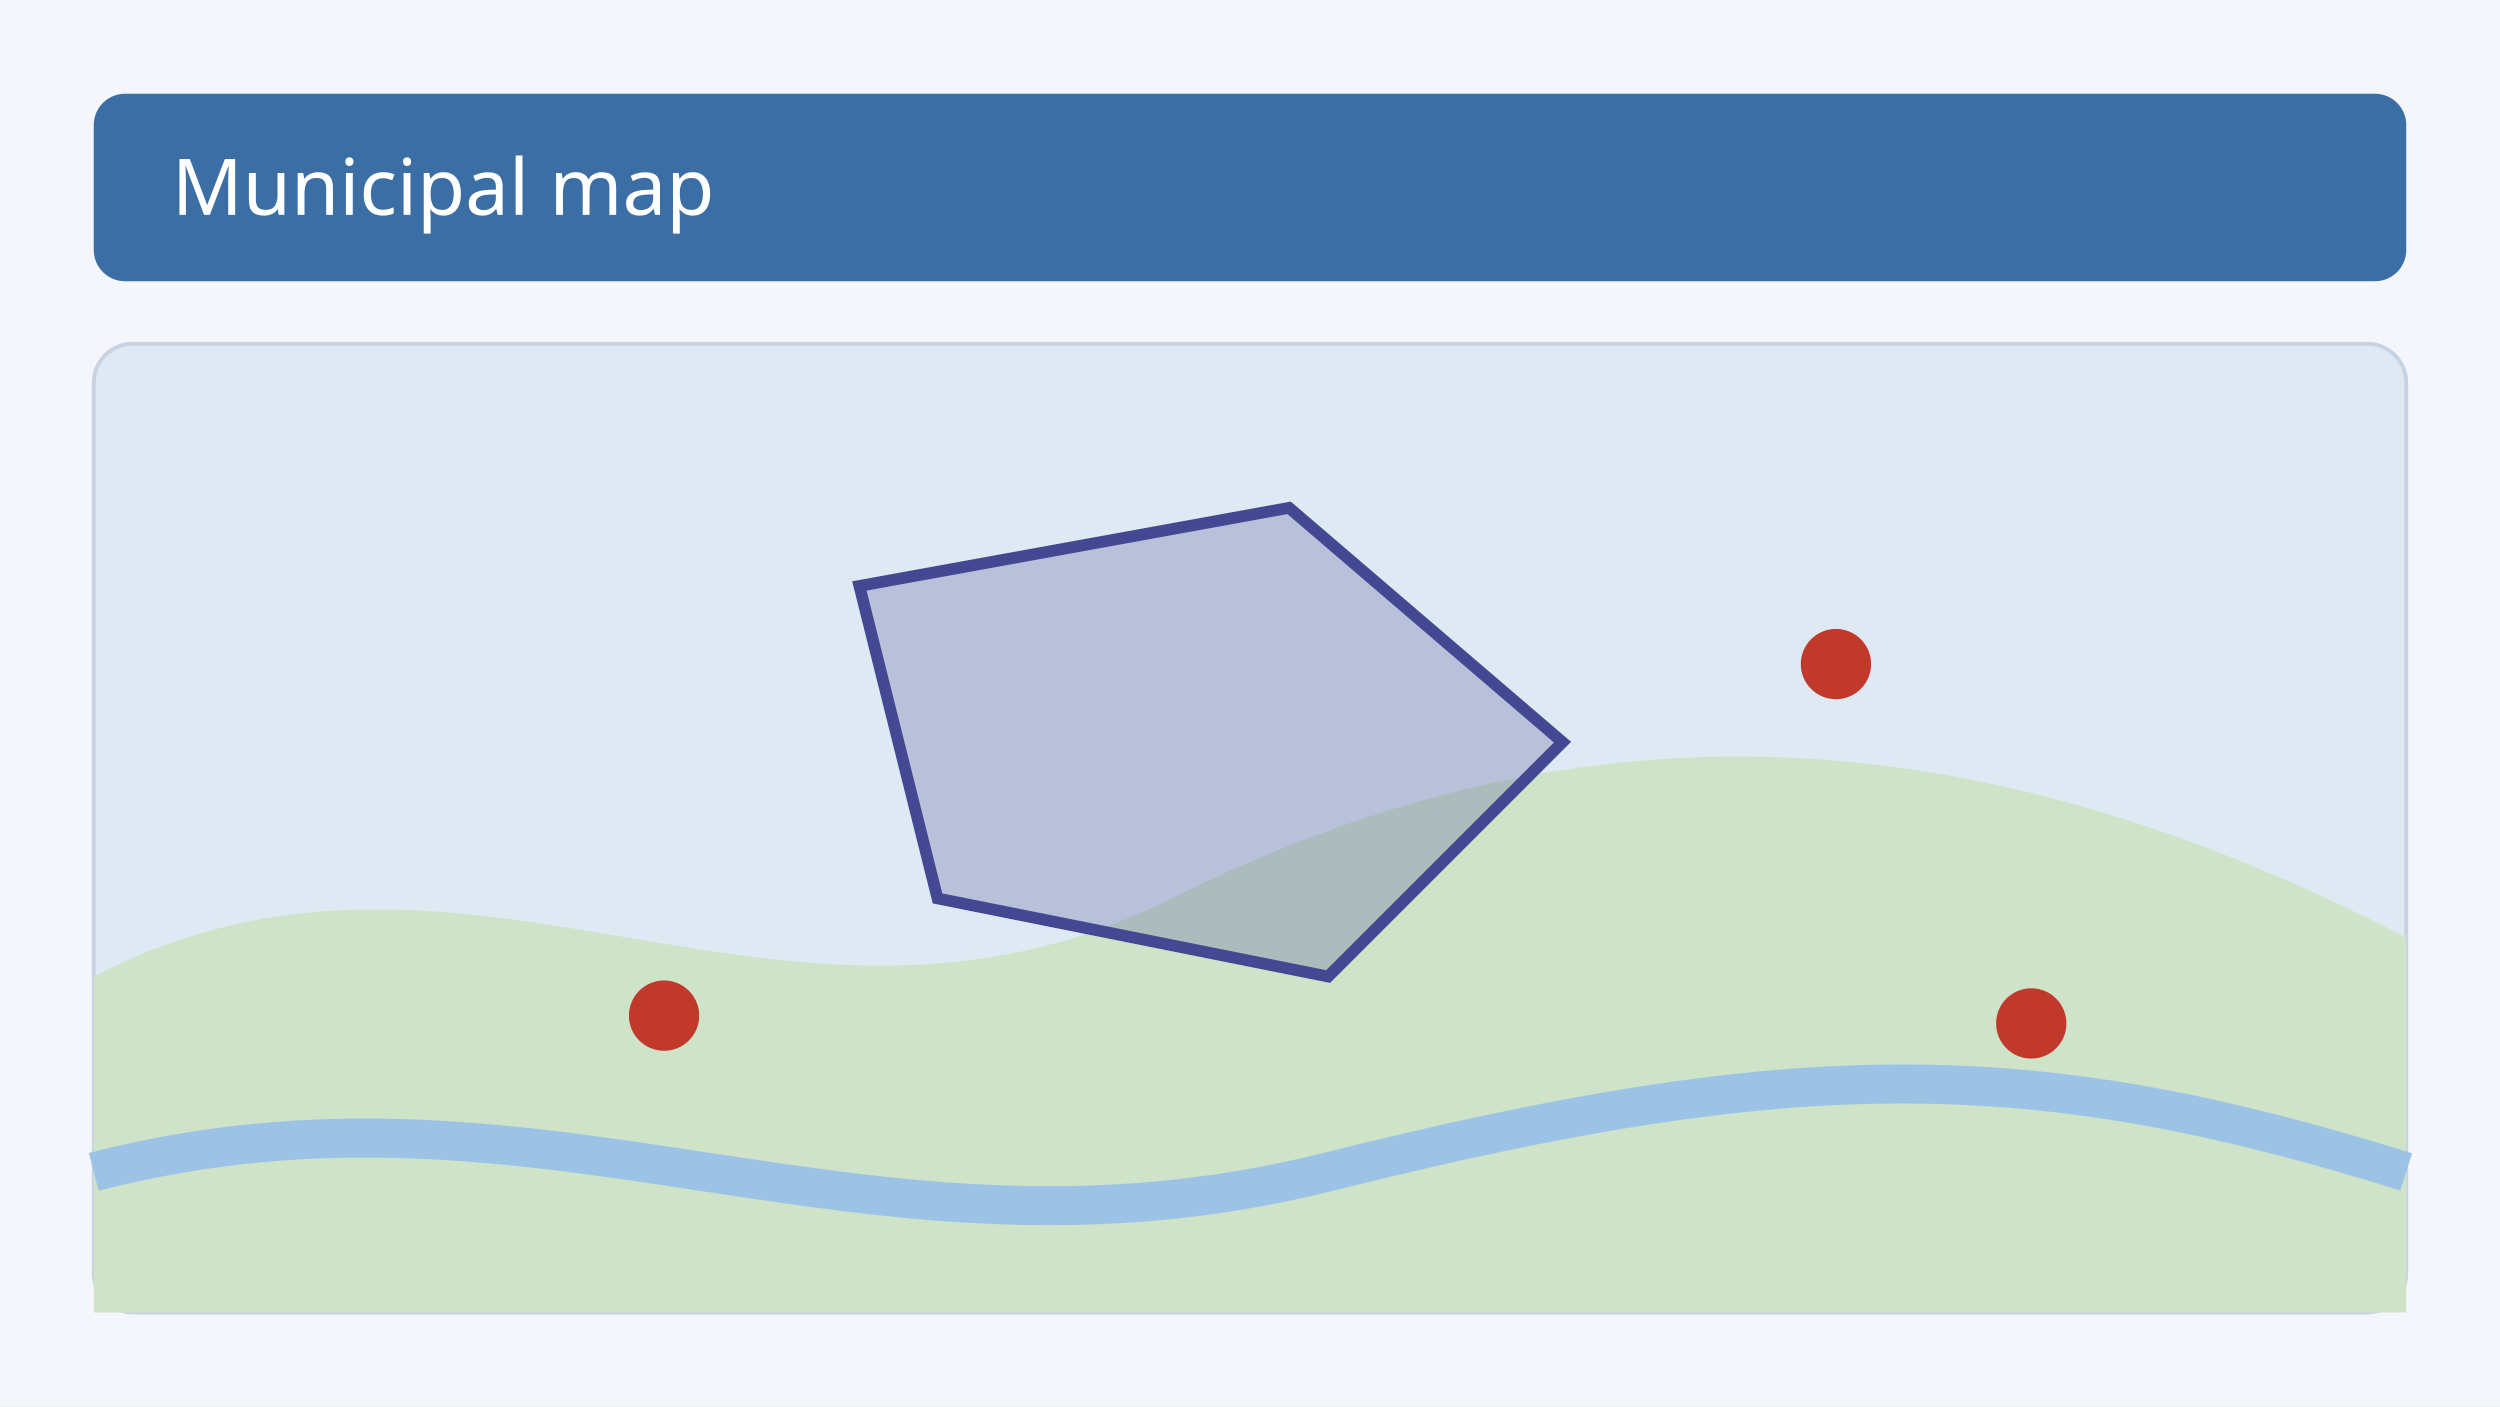
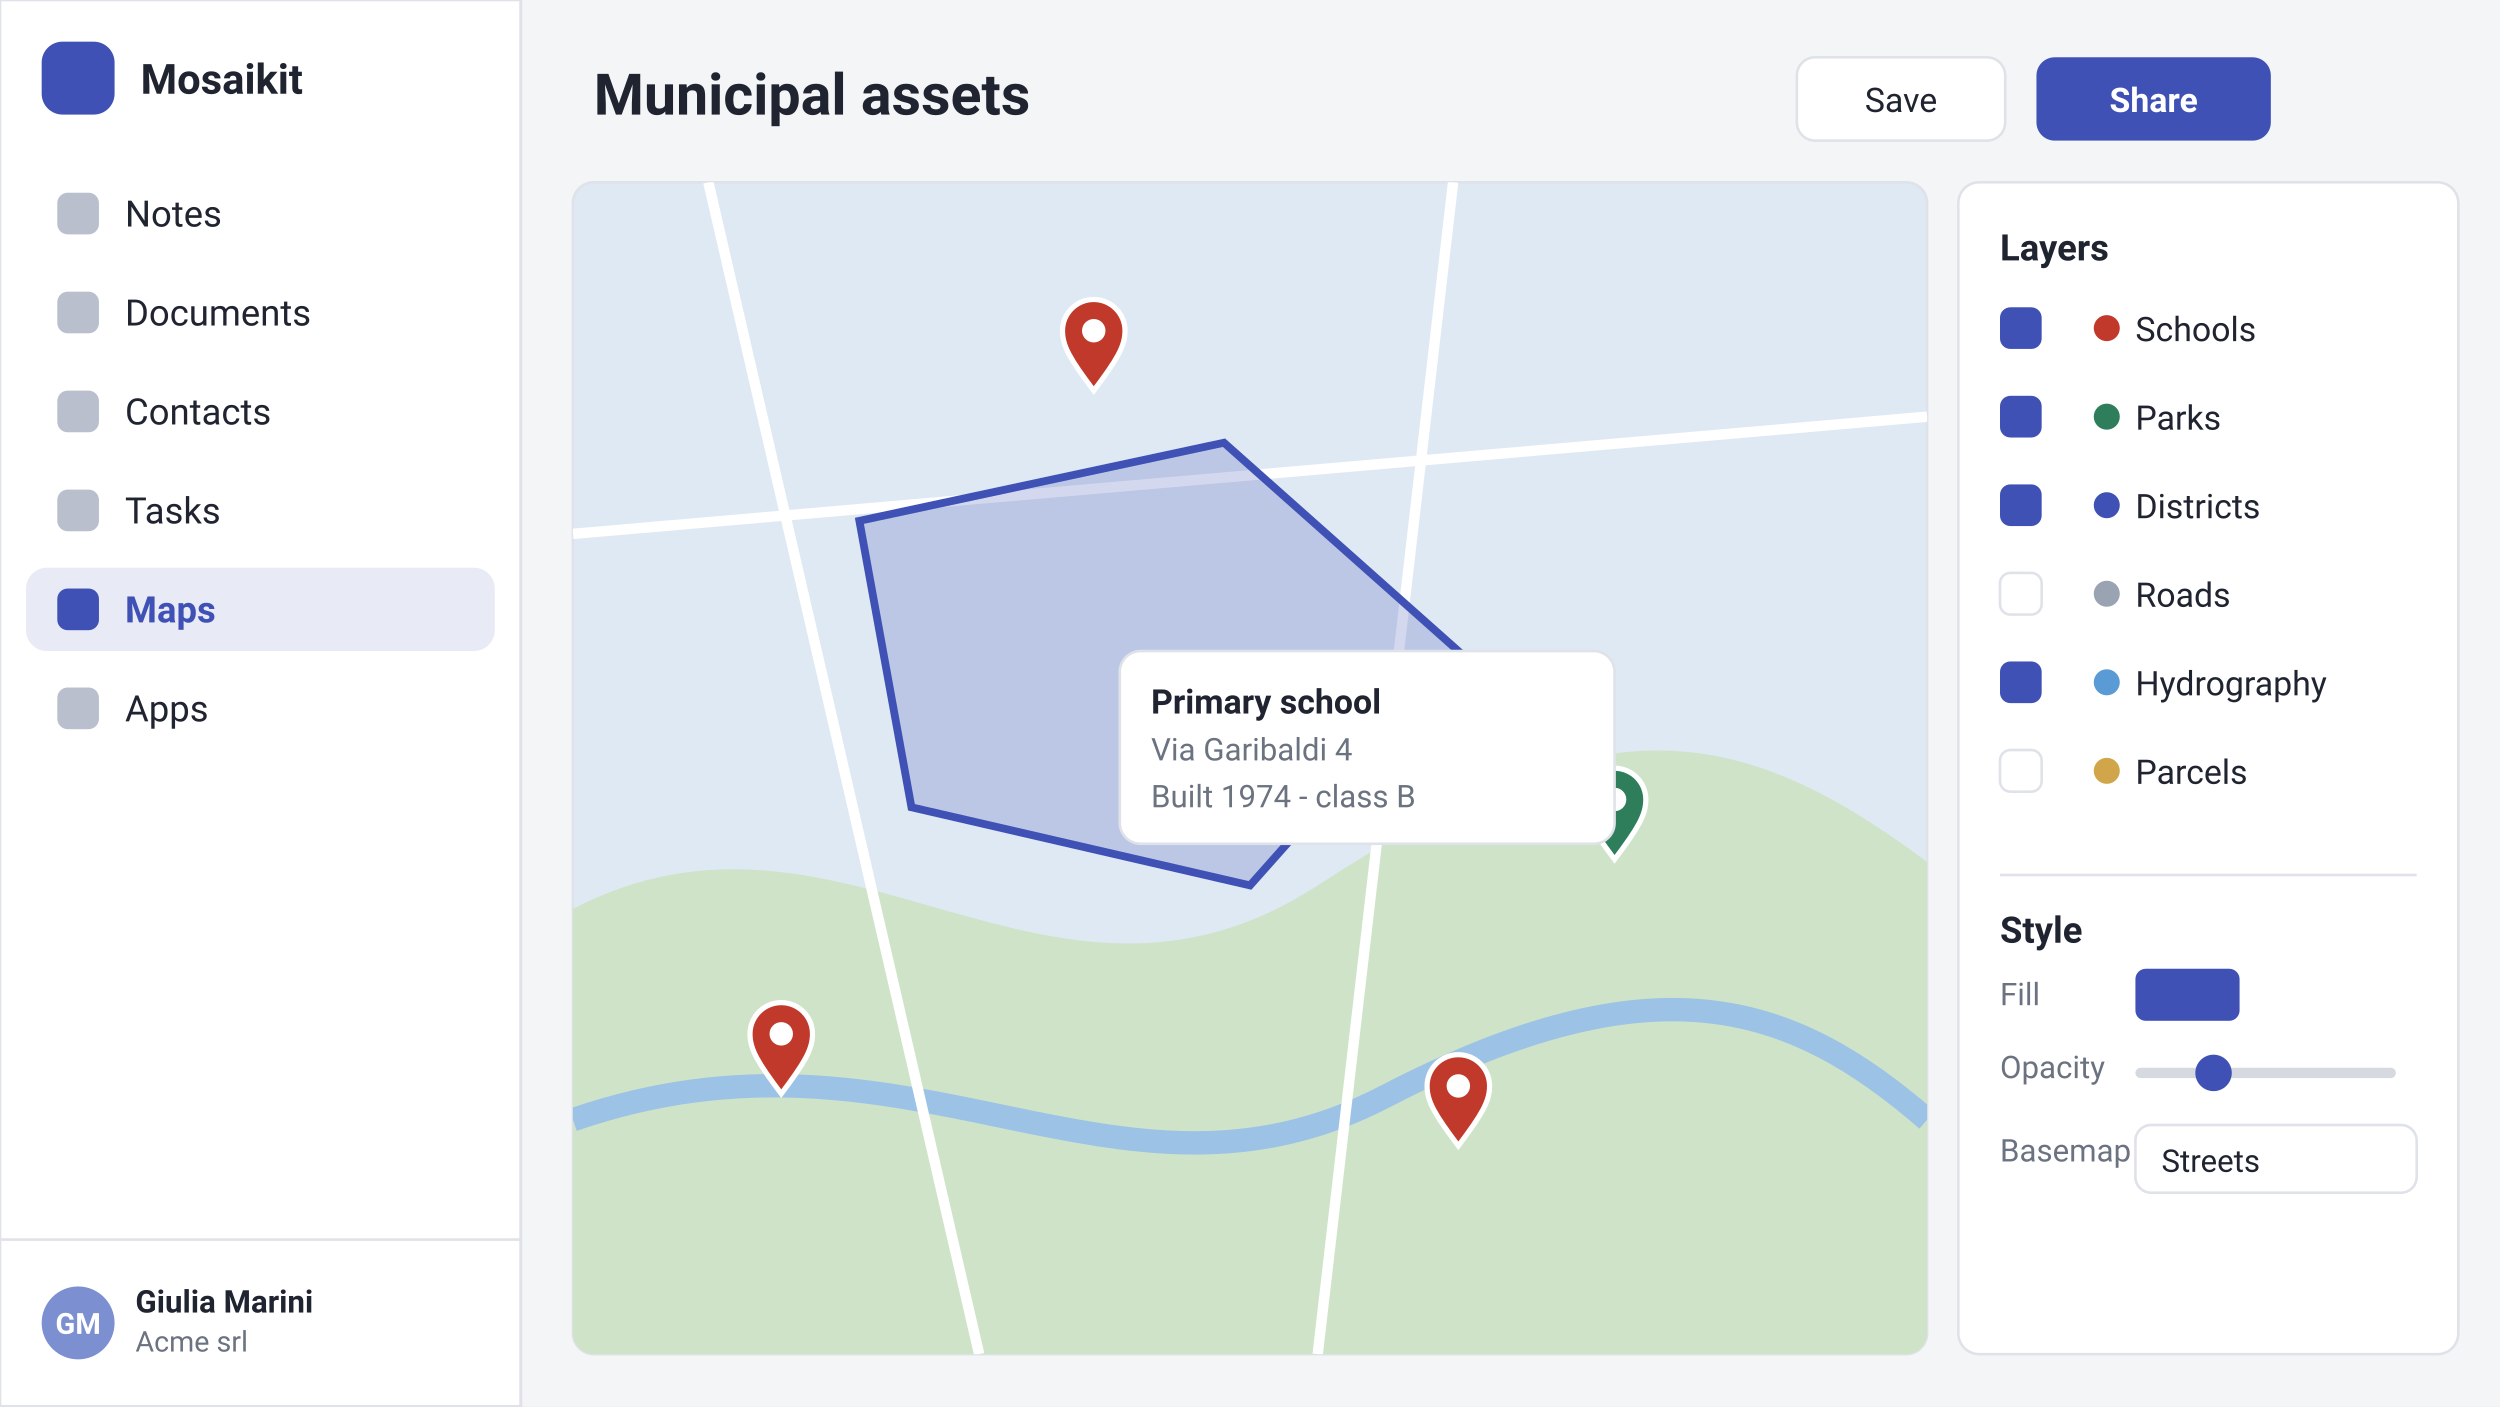
- <svg xmlns="http://www.w3.org/2000/svg" viewBox="0 0 640 360" role="img" aria-label="A map">
-   <rect width="640" height="360" fill="#f5f6fb" />
-   <rect x="24" y="24" width="592" height="48" rx="8" fill="#3a6ea5" />
-   <text x="44" y="55" font-family="sans-serif" font-size="20" fill="#fff">Municipal map</text>
-   <rect x="24" y="88" width="592" height="248" rx="10" fill="#dfe9f3" stroke="#c6d3e2" />
-   <path d="M24 250 C120 200 200 280 300 230 S500 180 616 240 L616 336 L24 336Z" fill="#cfe3c9" />
-   <path d="M24 300 C140 270 220 330 340 300 S520 270 616 300" stroke="#9cc3e6" stroke-width="10" fill="none" />
-   <polygon points="220,150 330,130 400,190 340,250 240,230" fill="#444791" fill-opacity=".25" stroke="#444791" stroke-width="3" />
-   <circle cx="470" cy="170" r="9" fill="#c0392b" />
-   <circle cx="170" cy="260" r="9" fill="#c0392b" />
-   <circle cx="520" cy="262" r="9" fill="#c0392b" />
+ <svg xmlns="http://www.w3.org/2000/svg" viewBox="0 0 960 540" role="img" aria-label="Maps: a map with layers and markers" font-family="Segoe UI, Roboto, Helvetica, Arial, sans-serif">
+   <rect width="960" height="540" fill="#f4f5f7" />
+   <rect x="0" y="0" width="200" height="540" rx="0" fill="#ffffff" stroke="#dfe2e8" />
+   <rect x="16" y="16" width="28" height="28" rx="8" fill="#3f51b5" />
+   <text x="54" y="36" font-size="16" fill="#1f2430" font-weight="600">Mosaikit</text>
+   <rect x="22" y="74" width="16" height="16" rx="4" fill="#b9bfcc" />
+   <text x="48" y="87" font-size="14" fill="#1f2430">Notes</text>
+   <rect x="22" y="112" width="16" height="16" rx="4" fill="#b9bfcc" />
+   <text x="48" y="125" font-size="14" fill="#1f2430">Documents</text>
+   <rect x="22" y="150" width="16" height="16" rx="4" fill="#b9bfcc" />
+   <text x="48" y="163" font-size="14" fill="#1f2430">Contacts</text>
+   <rect x="22" y="188" width="16" height="16" rx="4" fill="#b9bfcc" />
+   <text x="48" y="201" font-size="14" fill="#1f2430">Tasks</text>
+   <rect x="10" y="218" width="180" height="32" rx="8" fill="#e8eaf6" />
+   <rect x="22" y="226" width="16" height="16" rx="4" fill="#3f51b5" />
+   <text x="48" y="239" font-size="14" fill="#3f51b5" font-weight="600">Maps</text>
+   <rect x="22" y="264" width="16" height="16" rx="4" fill="#b9bfcc" />
+   <text x="48" y="277" font-size="14" fill="#1f2430">Apps</text>
+   <line x1="0" y1="476" x2="200" y2="476" stroke="#dfe2e8" stroke-width="1" />
+   <circle cx="30" cy="508" r="14" fill="#7b8fd1" />
+   <text x="30" y="512.2" font-size="11.2" fill="#fff" font-weight="600" text-anchor="middle">GM</text>
+   <text x="52" y="504" font-size="12" fill="#1f2430" font-weight="600">Giulia Marini</text>
+   <text x="52" y="519" font-size="11" fill="#6b7280">Acme srl</text>
+   <line x1="200" y1="0" x2="200" y2="540" stroke="#dfe2e8" stroke-width="1" />
+   <text x="228" y="44" font-size="22" fill="#1f2430" font-weight="600">Municipal assets</text>
+   <rect x="690" y="22" width="80" height="32" rx="7" fill="#ffffff" stroke="#dfe2e8" />
+   <text x="730" y="43" font-size="13" fill="#1f2430" text-anchor="middle">Save</text>
+   <rect x="782" y="22" width="90" height="32" rx="7" fill="#3f51b5" />
+   <text x="827" y="43" font-size="13" fill="#fff" font-weight="600" text-anchor="middle">Share</text>
+   <rect x="220" y="70" width="520" height="450" rx="8" fill="#dfe9f3" stroke="#dfe2e8" />
+   <clipPath id="m6">
+     <rect x="220" y="70" width="520" height="450" rx="8" />
+   </clipPath>
+   <g clip-path="url(#m6)">
+     <path d="M220 349C324 295 402 407.5 506 340S662 272.5 740 331V520H220Z" fill="#cfe3c9" />
+     <path d="M220 430C350 385 428 475 532 421S688 385 740 430" stroke="#9cc3e6" stroke-width="9" fill="none" />
+     <path d="M272 70L376 520M220 205L740 160M558 70L506 520" stroke="#fff" stroke-width="4" fill="none" />
+   </g>
+   <polygon points="330,200 470,170 560,250 480,340 350,310" fill="#3f51b5" fill-opacity=".22" stroke="#3f51b5" stroke-width="3" />
+   <path d="M300 420c-9-12-12-17-12-23a12 12 0 1 1 24 0c0 6-3 11-12 23z" fill="#c0392b" stroke="#fff" stroke-width="2" />
+   <circle cx="300" cy="397" r="4.5" fill="#fff" />
+   <path d="M420 150c-9-12-12-17-12-23a12 12 0 1 1 24 0c0 6-3 11-12 23z" fill="#c0392b" stroke="#fff" stroke-width="2" />
+   <circle cx="420" cy="127" r="4.5" fill="#fff" />
+   <path d="M620 330c-9-12-12-17-12-23a12 12 0 1 1 24 0c0 6-3 11-12 23z" fill="#2e7d5b" stroke="#fff" stroke-width="2" />
+   <circle cx="620" cy="307" r="4.5" fill="#fff" />
+   <path d="M560 440c-9-12-12-17-12-23a12 12 0 1 1 24 0c0 6-3 11-12 23z" fill="#c0392b" stroke="#fff" stroke-width="2" />
+   <circle cx="560" cy="417" r="4.5" fill="#fff" />
+   <rect x="430" y="250" width="190" height="74" rx="8" fill="#fff" stroke="#dfe2e8" />
+   <text x="442" y="274" font-size="13" fill="#1f2430" font-weight="600">Primary school</text>
+   <text x="442" y="292" font-size="12" fill="#6b7280">Via Garibaldi 4</text>
+   <text x="442" y="310" font-size="12" fill="#6b7280">Built 1974 - class B</text>
+   <rect x="752" y="70" width="192" height="450" rx="8" fill="#ffffff" stroke="#dfe2e8" />
+   <text x="768" y="100" font-size="14" fill="#1f2430" font-weight="600">Layers</text>
+   <rect x="768" y="118" width="16" height="16" rx="4" fill="#3f51b5" />
+   <circle cx="809" cy="126" r="5" fill="#c0392b" />
+   <text x="820" y="131" font-size="13" fill="#1f2430">Schools</text>
+   <rect x="768" y="152" width="16" height="16" rx="4" fill="#3f51b5" />
+   <circle cx="809" cy="160" r="5" fill="#2e7d5b" />
+   <text x="820" y="165" font-size="13" fill="#1f2430">Parks</text>
+   <rect x="768" y="186" width="16" height="16" rx="4" fill="#3f51b5" />
+   <circle cx="809" cy="194" r="5" fill="#3f51b5" />
+   <text x="820" y="199" font-size="13" fill="#1f2430">Districts</text>
+   <rect x="768" y="220" width="16" height="16" rx="4" fill="#fff" stroke="#dfe2e8" />
+   <circle cx="809" cy="228" r="5" fill="#9aa3b2" />
+   <text x="820" y="233" font-size="13" fill="#1f2430">Roads</text>
+   <rect x="768" y="254" width="16" height="16" rx="4" fill="#3f51b5" />
+   <circle cx="809" cy="262" r="5" fill="#5b9bd5" />
+   <text x="820" y="267" font-size="13" fill="#1f2430">Hydrography</text>
+   <rect x="768" y="288" width="16" height="16" rx="4" fill="#fff" stroke="#dfe2e8" />
+   <circle cx="809" cy="296" r="5" fill="#d1a64a" />
+   <text x="820" y="301" font-size="13" fill="#1f2430">Parcels</text>
+   <line x1="768" y1="336" x2="928" y2="336" stroke="#dfe2e8" stroke-width="1" />
+   <text x="768" y="362" font-size="14" fill="#1f2430" font-weight="600">Style</text>
+   <text x="768" y="386" font-size="12" fill="#6b7280">Fill</text>
+   <rect x="820" y="372" width="40" height="20" rx="4" fill="#3f51b5" />
+   <text x="768" y="414" font-size="12" fill="#6b7280">Opacity</text>
+   <rect x="820" y="410" width="100" height="4" rx="2" fill="#d6d9e0" />
+   <circle cx="850" cy="412" r="7" fill="#3f51b5" />
+   <text x="768" y="446" font-size="12" fill="#6b7280">Basemap</text>
+   <rect x="820" y="432" width="108" height="26" rx="6" fill="#fff" stroke="#dfe2e8" />
+   <text x="830" y="450" font-size="12" fill="#1f2430">Streets</text>
</svg>
